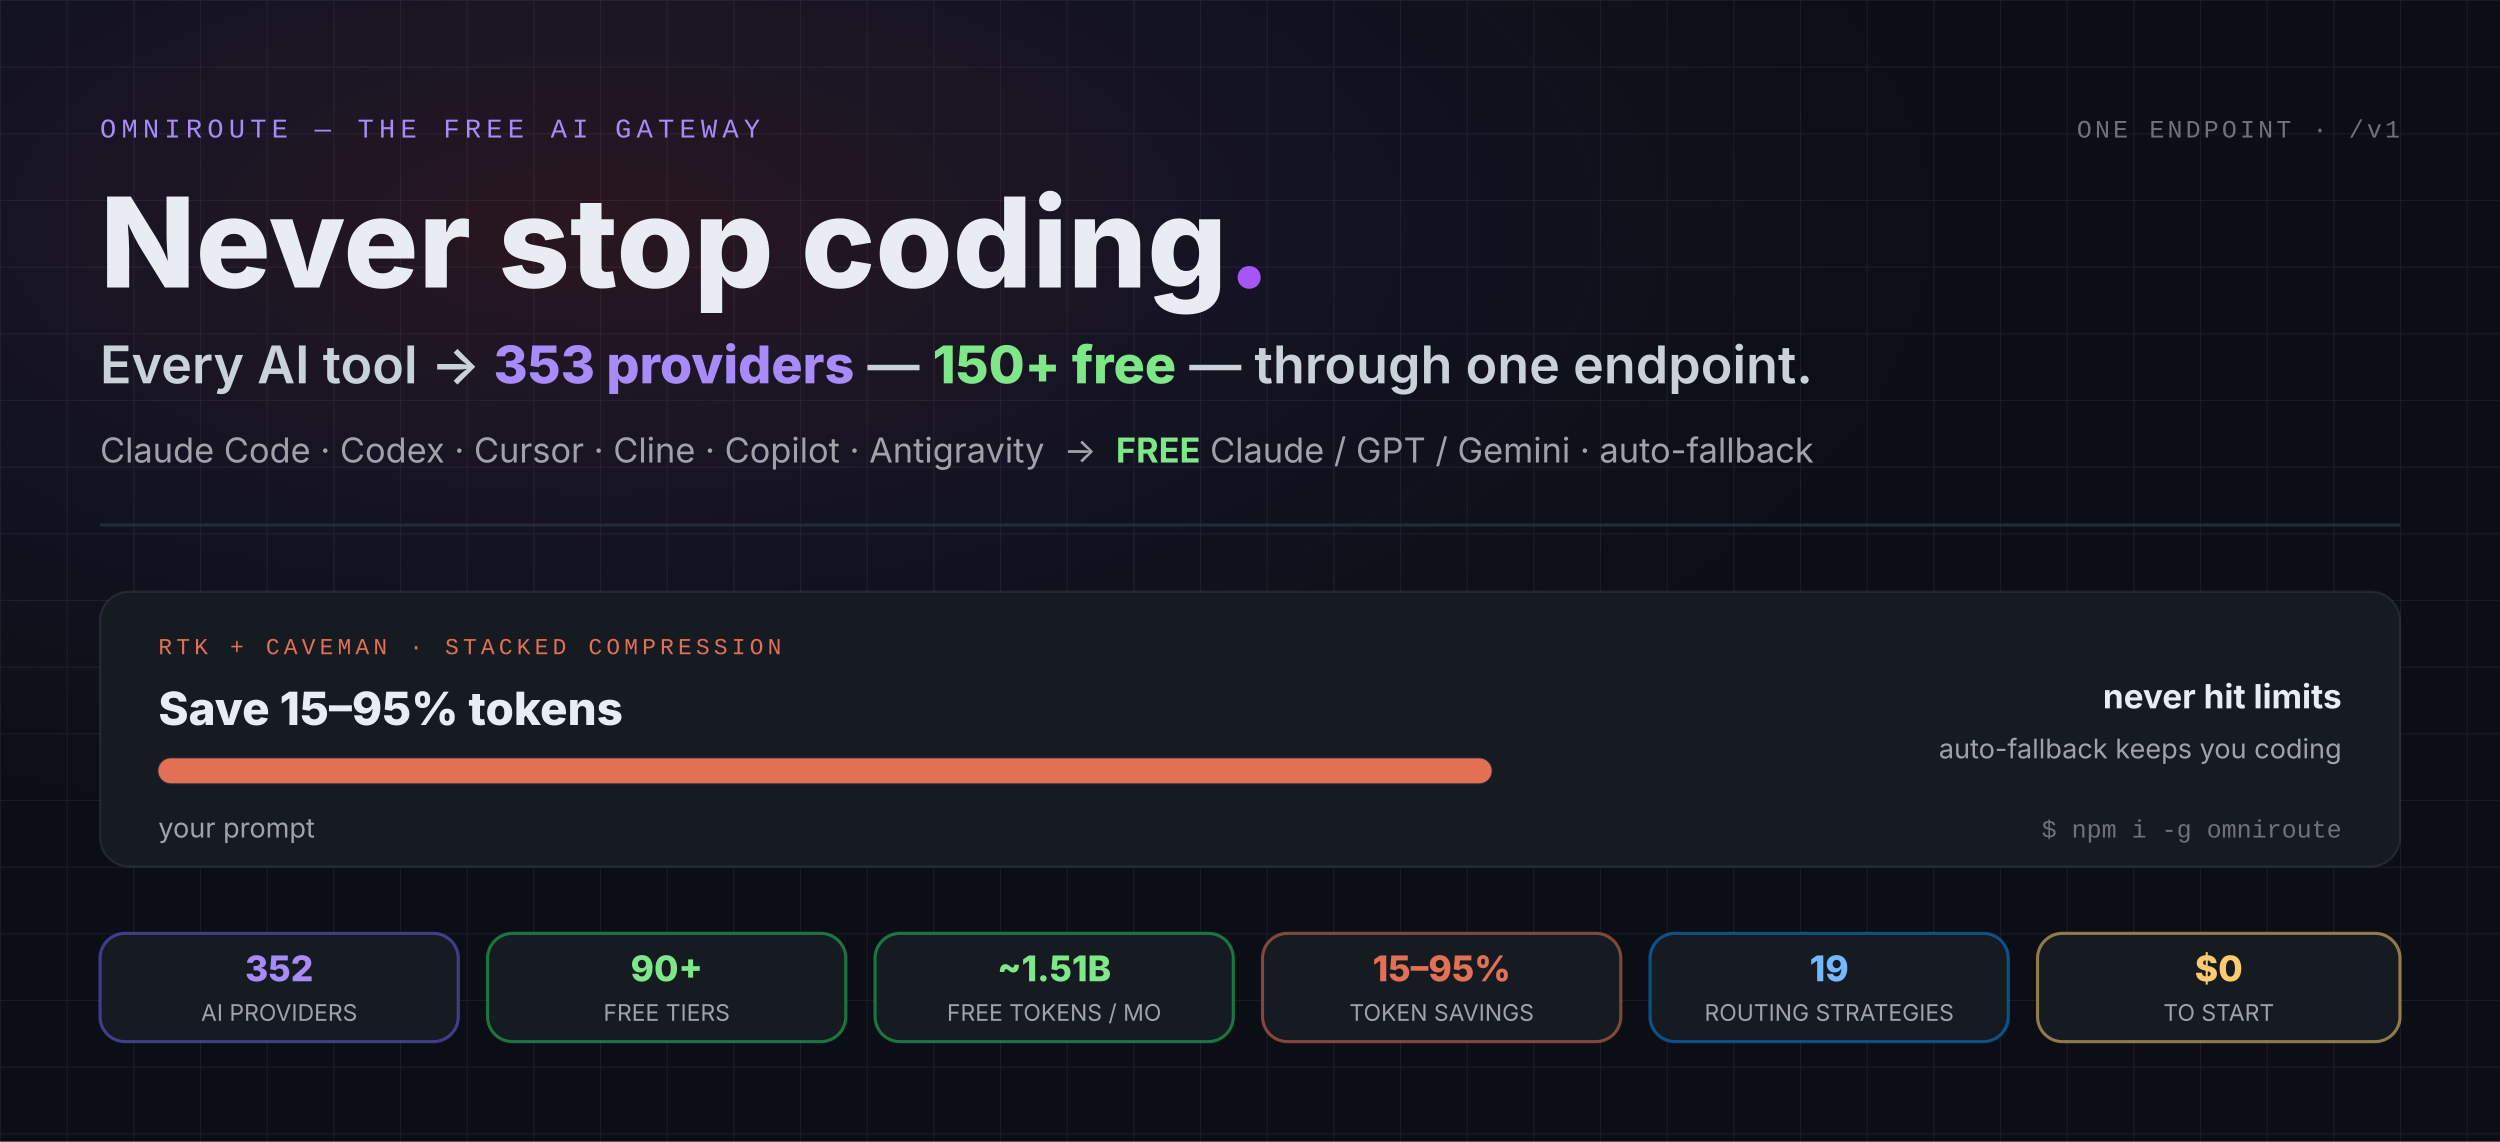
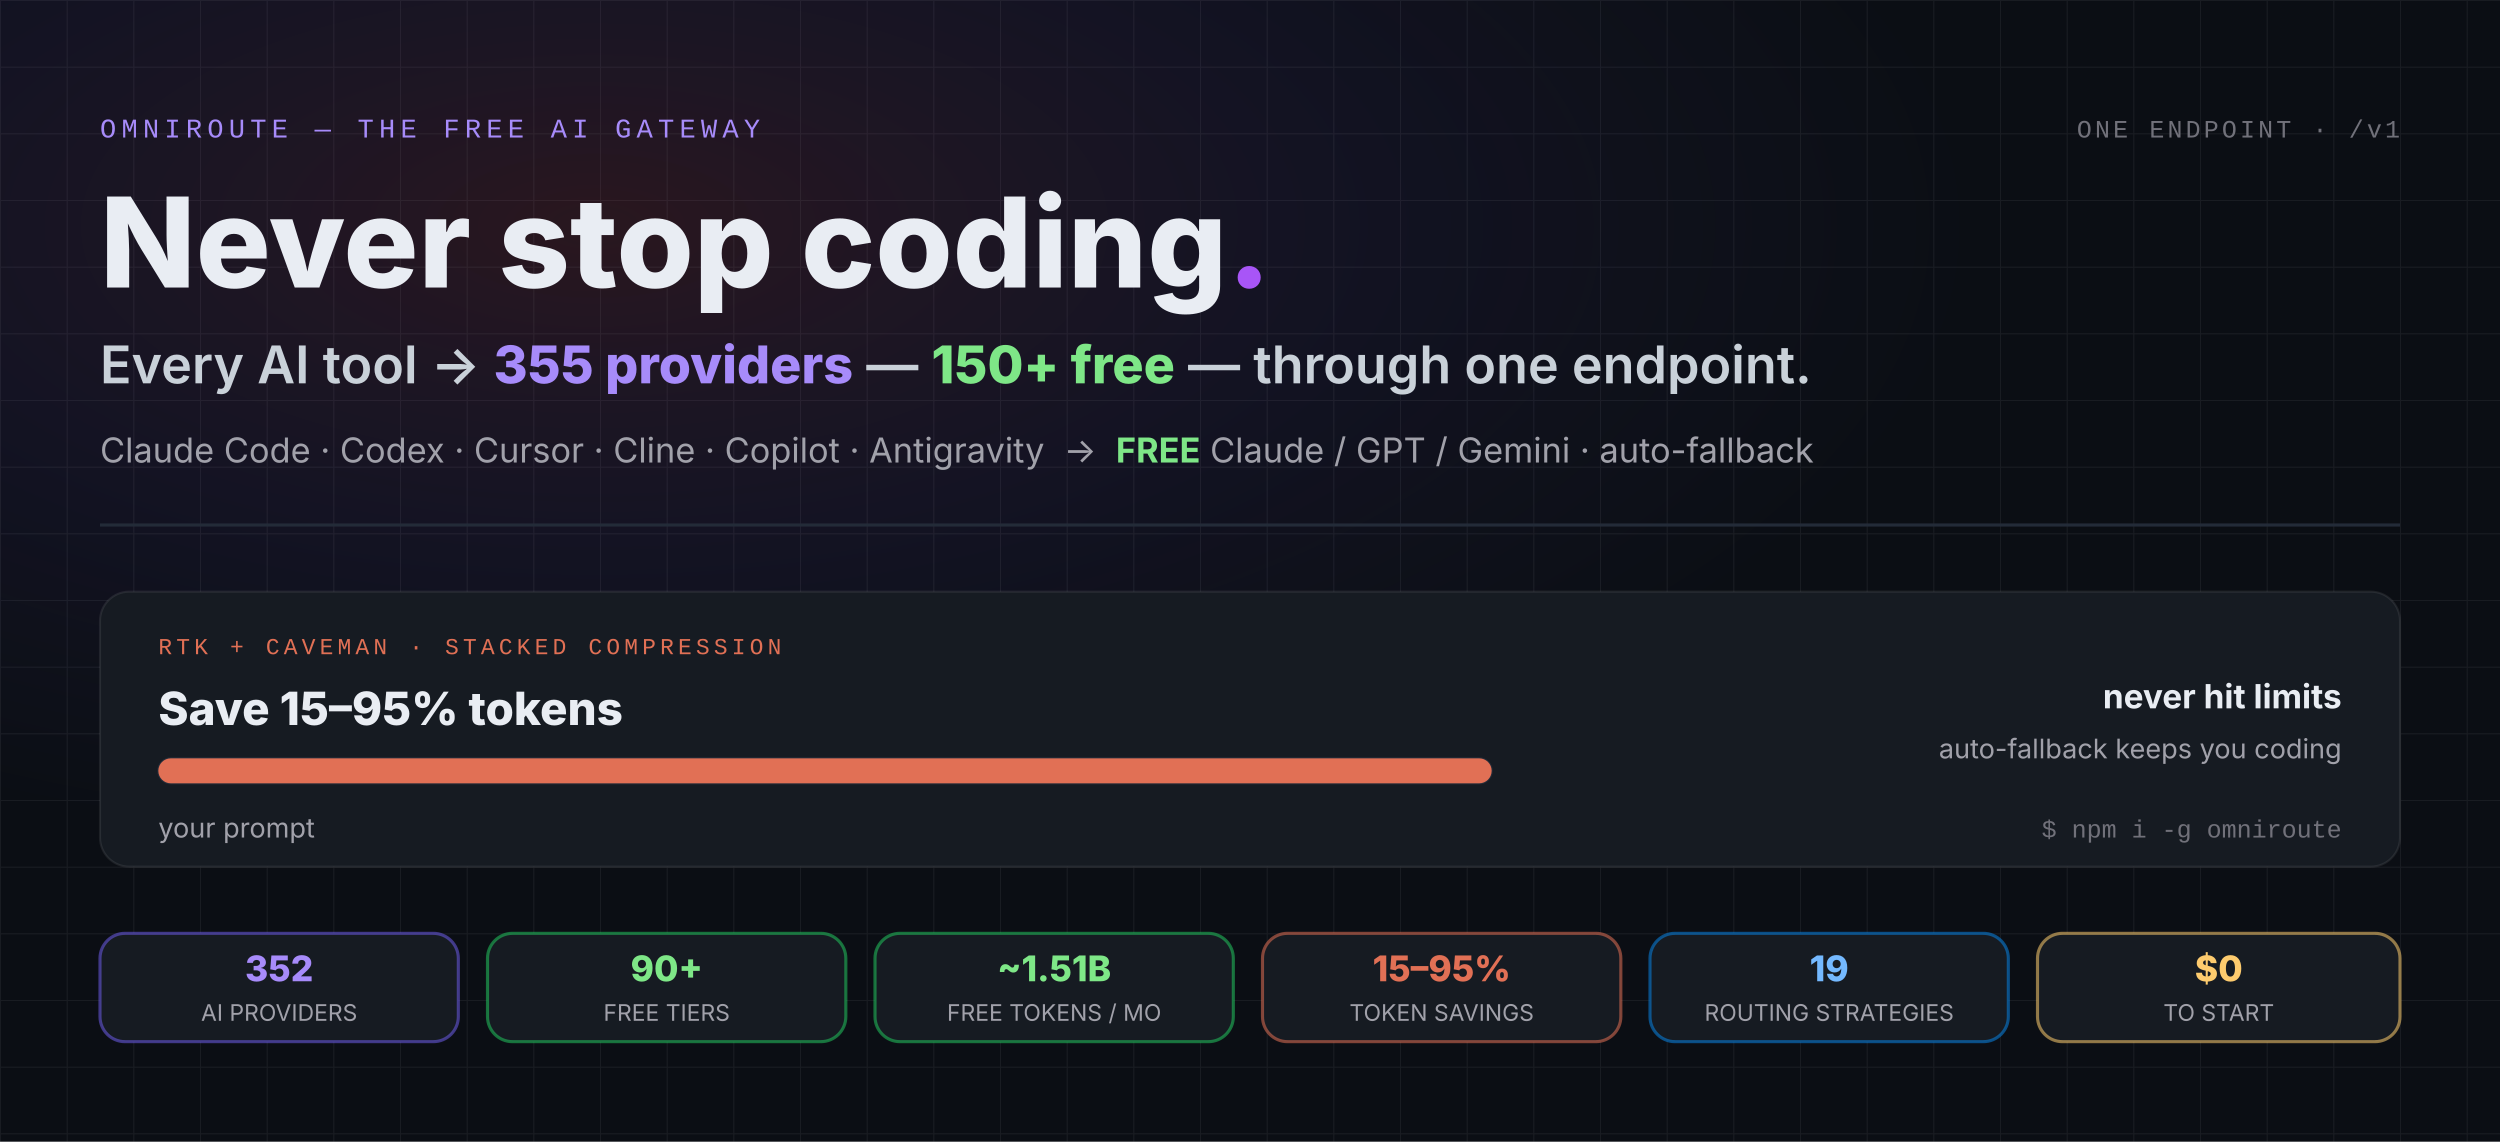
- <svg xmlns="http://www.w3.org/2000/svg" viewBox="0 0 1200 548" role="img" aria-label="OmniRoute hero: Never stop coding. Every AI tool to 353 providers — 150+ free — through one endpoint. Claude Code, Codex, Cursor, Cline, Copilot and Antigravity into free Claude, GPT and Gemini with auto-fallback. RTK + Caveman stacked compression saves 15 to 95 percent of tokens — about 89 percent average on tool-heavy sessions — so you never hit limits. Stats: 353 AI providers, 150+ free tiers, about 1.51B free tokens per month, 15 to 95 percent token savings, 19 routing strategies, zero dollars to start.">
+ <svg xmlns="http://www.w3.org/2000/svg" viewBox="0 0 1200 548" role="img" aria-label="OmniRoute hero: Never stop coding. Every AI tool to 355 providers — 150+ free — through one endpoint. Claude Code, Codex, Cursor, Cline, Copilot and Antigravity into free Claude, GPT and Gemini with auto-fallback. RTK + Caveman stacked compression saves 15 to 95 percent of tokens — about 89 percent average on tool-heavy sessions — so you never hit limits. Stats: 355 AI providers, 150+ free tiers, about 1.51B free tokens per month, 15 to 95 percent token savings, 19 routing strategies, zero dollars to start.">
  <defs>
    <pattern id="gridPaperH" width="32" height="32" patternUnits="userSpaceOnUse">
      <path d="M 32 0 L 0 0 0 32" fill="none" stroke="#ffffff" stroke-opacity="0.06" stroke-width="1" />
    </pattern>
    <radialGradient id="bgGlowH" cx="24%" cy="20%" r="55%">
      <stop offset="0%" stop-color="#e54d5e" stop-opacity="0.14" />
      <stop offset="55%" stop-color="#8b5cf6" stop-opacity="0.06" />
      <stop offset="100%" stop-color="#6366f1" stop-opacity="0" />
    </radialGradient>
    <linearGradient id="gradBrandH" x1="0" y1="0" x2="1" y2="1">
      <stop offset="0%" stop-color="#e54d5e" />
      <stop offset="100%" stop-color="#a855f7" />
    </linearGradient>
    <path id="dividerPathH" d="M 48,252 L 1152,252" />
  </defs>
  <rect width="1200" height="548" fill="#0b0e14" />
  <rect width="1200" height="548" fill="url(#gridPaperH)" />
  <rect width="1200" height="548" fill="url(#bgGlowH)" />
  <text x="48" y="66" font-family="Consolas, 'Courier New', monospace" font-size="13" letter-spacing="2.5" fill="#a78bfa">OMNIROUTE — THE FREE AI GATEWAY</text>
  <text x="1152" y="66" text-anchor="end" font-family="Consolas, 'Courier New', monospace" font-size="12" letter-spacing="1.5" fill="#71717a">ONE ENDPOINT · /v1</text>
  <text x="48" y="138" font-family="Inter, 'Segoe UI', Arial, Helvetica, system-ui, sans-serif" font-size="60" font-weight="800" fill="#e9edf3">Never stop coding<tspan fill="#a855f7">.</tspan>
  </text>
-   <text x="48" y="184" font-family="Inter, 'Segoe UI', Arial, Helvetica, system-ui, sans-serif" font-size="25" font-weight="600" fill="#c9d1d9">Every AI tool → <tspan fill="#a78bfa" font-weight="800">353 providers</tspan> — <tspan fill="#7ee787" font-weight="800">150+ free</tspan> — through one endpoint.</text>
+   <text x="48" y="184" font-family="Inter, 'Segoe UI', Arial, Helvetica, system-ui, sans-serif" font-size="25" font-weight="600" fill="#c9d1d9">Every AI tool → <tspan fill="#a78bfa" font-weight="800">355 providers</tspan> — <tspan fill="#7ee787" font-weight="800">150+ free</tspan> — through one endpoint.</text>
  <text x="48" y="222" font-family="Inter, 'Segoe UI', Arial, Helvetica, system-ui, sans-serif" font-size="16.5" fill="#a1a1aa">Claude Code · Codex · Cursor · Cline · Copilot · Antigravity  →  <tspan fill="#7ee787" font-weight="700">FREE</tspan> Claude / GPT / Gemini · auto-fallback</text>
  <line x1="48" y1="252" x2="1152" y2="252" stroke="#232b38" stroke-width="1.5" />
  <circle r="4" fill="url(#gradBrandH)" opacity="0">
    <animateMotion dur="6s" repeatCount="indefinite" keyPoints="0;1" keyTimes="0;1" calcMode="linear">
      <mpath href="#dividerPathH" />
    </animateMotion>
    <animate attributeName="opacity" values="0;0.9;0.9;0" keyTimes="0;0.08;0.6;0.75" dur="6s" repeatCount="indefinite" />
  </circle>
  <g>
    <rect x="48" y="284" width="1104" height="132" rx="14" fill="#161b22" stroke="#ffffff" stroke-opacity="0.08" stroke-width="1" />
    <text x="76" y="314" font-family="Consolas, 'Courier New', monospace" font-size="11" letter-spacing="2" fill="#e17055">RTK + CAVEMAN · STACKED COMPRESSION</text>
    <text x="76" y="348" font-family="Inter, 'Segoe UI', Arial, Helvetica, system-ui, sans-serif" font-size="22" font-weight="800" fill="#e9edf3">Save 15–95% tokens</text>
    <rect x="76" y="364" width="640" height="12" rx="6" fill="#0b0e14" stroke="#232b38" stroke-width="1" />
    <rect x="76" y="364" width="640" height="12" rx="6" fill="#e17055">
      <animate attributeName="width" values="640;640;70;70;640" keyTimes="0;0.12;0.5;0.88;1" dur="8s" repeatCount="indefinite" calcMode="spline" keySplines="0.4 0 0.2 1;0.4 0 0.2 1;0.4 0 0.2 1;0.4 0 0.2 1" />
    </rect>
    <text x="76" y="402" font-family="Inter, 'Segoe UI', Arial, Helvetica, system-ui, sans-serif" font-size="13" fill="#a1a1aa">your prompt
      <animate attributeName="opacity" values="1;1;0;0;1" keyTimes="0;0.12;0.35;0.88;1" dur="8s" repeatCount="indefinite" calcMode="discrete" />
    </text>
    <text x="76" y="402" font-family="Inter, 'Segoe UI', Arial, Helvetica, system-ui, sans-serif" font-size="13" font-weight="700" fill="#e17055" opacity="0">−89% avg on tool-heavy sessions
      <animate attributeName="opacity" values="0;0;1;1;0" keyTimes="0;0.35;0.36;0.88;1" dur="8s" repeatCount="indefinite" calcMode="discrete" />
    </text>
    <text x="1124" y="340" text-anchor="end" font-family="Inter, 'Segoe UI', Arial, Helvetica, system-ui, sans-serif" font-size="16" font-weight="700" fill="#e9edf3">never hit limits</text>
    <text x="1124" y="364" text-anchor="end" font-family="Inter, 'Segoe UI', Arial, Helvetica, system-ui, sans-serif" font-size="13" fill="#a1a1aa">auto-fallback keeps you coding</text>
    <text x="1124" y="402" text-anchor="end" font-family="Consolas, 'Courier New', monospace" font-size="12" fill="#71717a">$ npm i -g omniroute</text>
  </g>
  <g font-family="Inter, 'Segoe UI', Arial, Helvetica, system-ui, sans-serif" text-anchor="middle">
    <rect x="48" y="448" width="172" height="52" rx="12" fill="#161b22" stroke="#6c5ce7" stroke-opacity="0.55" stroke-width="1.5" />
    <text x="134" y="471" font-size="17" font-weight="800" fill="#a78bfa">352</text>
    <text x="134" y="490" font-size="11" fill="#a1a1aa">AI PROVIDERS</text>
    <rect x="234" y="448" width="172" height="52" rx="12" fill="#161b22" stroke="#22c55e" stroke-opacity="0.55" stroke-width="1.5" />
    <text x="320" y="471" font-size="17" font-weight="800" fill="#7ee787">90+</text>
    <text x="320" y="490" font-size="11" fill="#a1a1aa">FREE TIERS</text>
    <rect x="420" y="448" width="172" height="52" rx="12" fill="#161b22" stroke="#22c55e" stroke-opacity="0.55" stroke-width="1.5" />
    <text x="506" y="471" font-size="17" font-weight="800" fill="#7ee787">~1.51B</text>
    <text x="506" y="490" font-size="11" fill="#a1a1aa">FREE TOKENS / MO</text>
    <rect x="606" y="448" width="172" height="52" rx="12" fill="#161b22" stroke="#e17055" stroke-opacity="0.55" stroke-width="1.5" />
    <text x="692" y="471" font-size="17" font-weight="800" fill="#e17055">15–95%</text>
    <text x="692" y="490" font-size="11" fill="#a1a1aa">TOKEN SAVINGS</text>
    <rect x="792" y="448" width="172" height="52" rx="12" fill="#161b22" stroke="#0984e3" stroke-opacity="0.55" stroke-width="1.5" />
    <text x="878" y="471" font-size="17" font-weight="800" fill="#74b9ff">19</text>
    <text x="878" y="490" font-size="11" fill="#a1a1aa">ROUTING STRATEGIES</text>
    <rect x="978" y="448" width="174" height="52" rx="12" fill="#161b22" stroke="#fdcb6e" stroke-opacity="0.55" stroke-width="1.5" />
    <text x="1065" y="471" font-size="17" font-weight="800" fill="#fdcb6e">$0</text>
    <text x="1065" y="490" font-size="11" fill="#a1a1aa">TO START</text>
  </g>
</svg>
